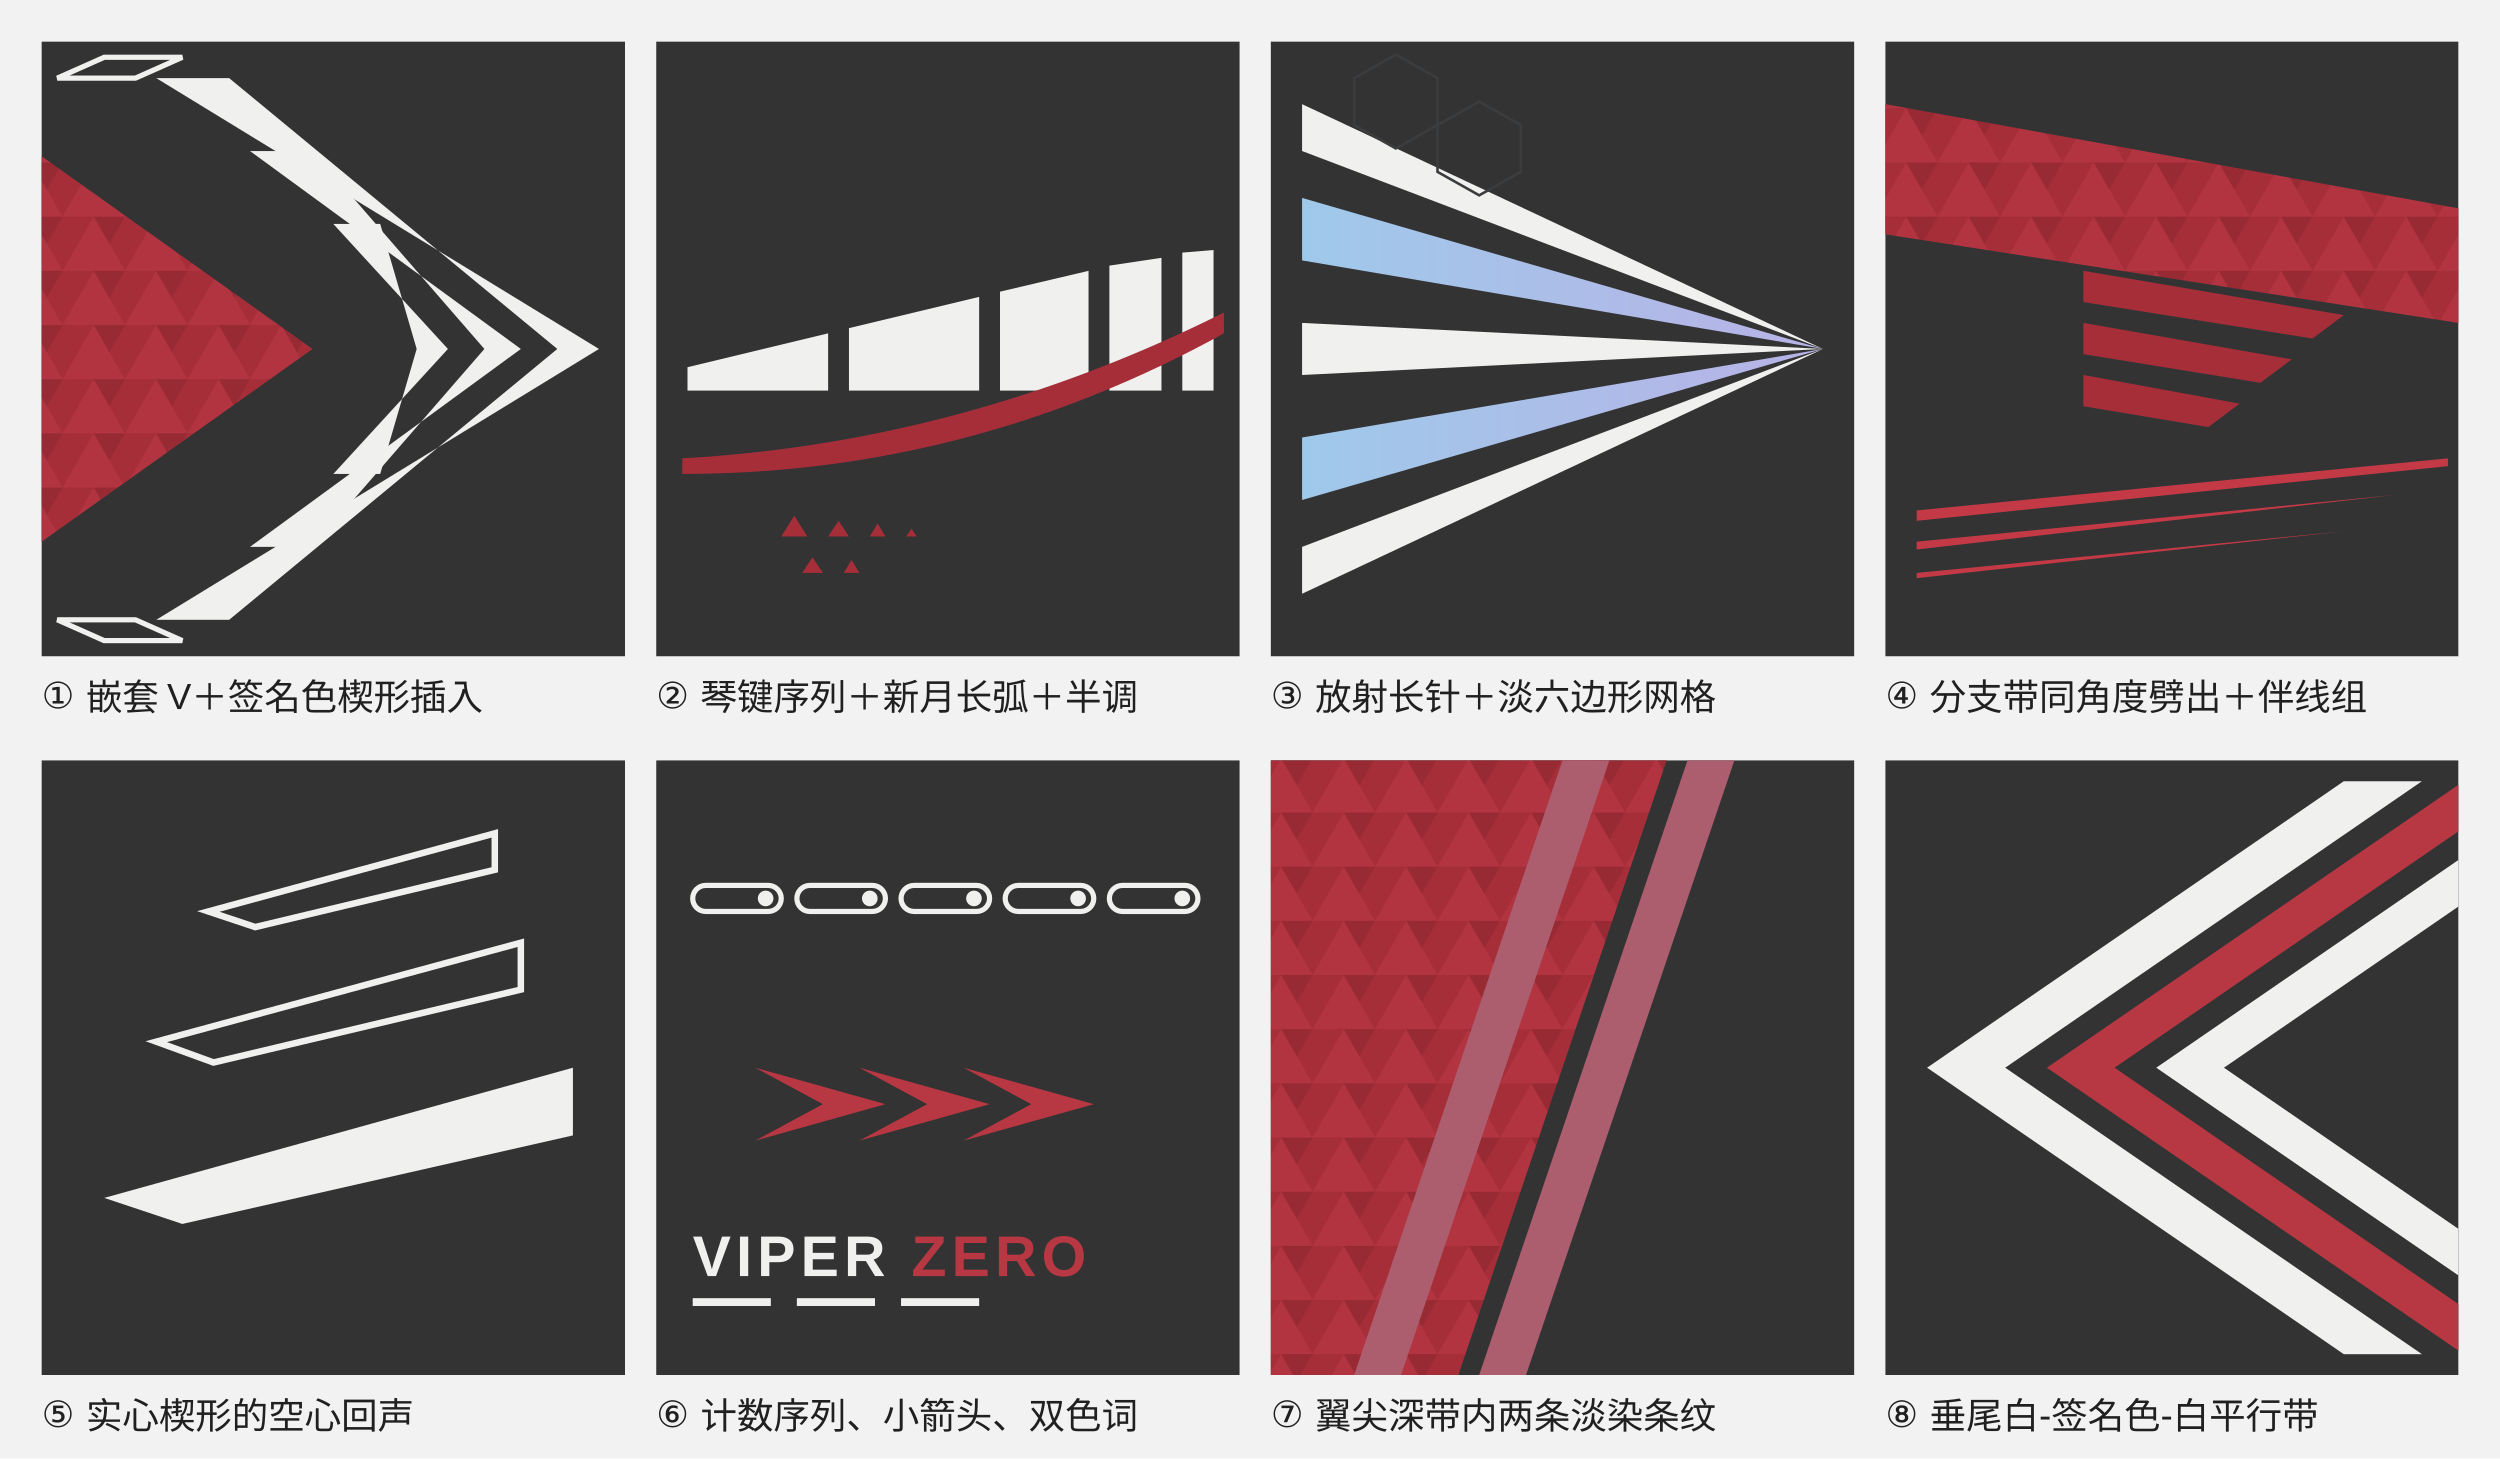
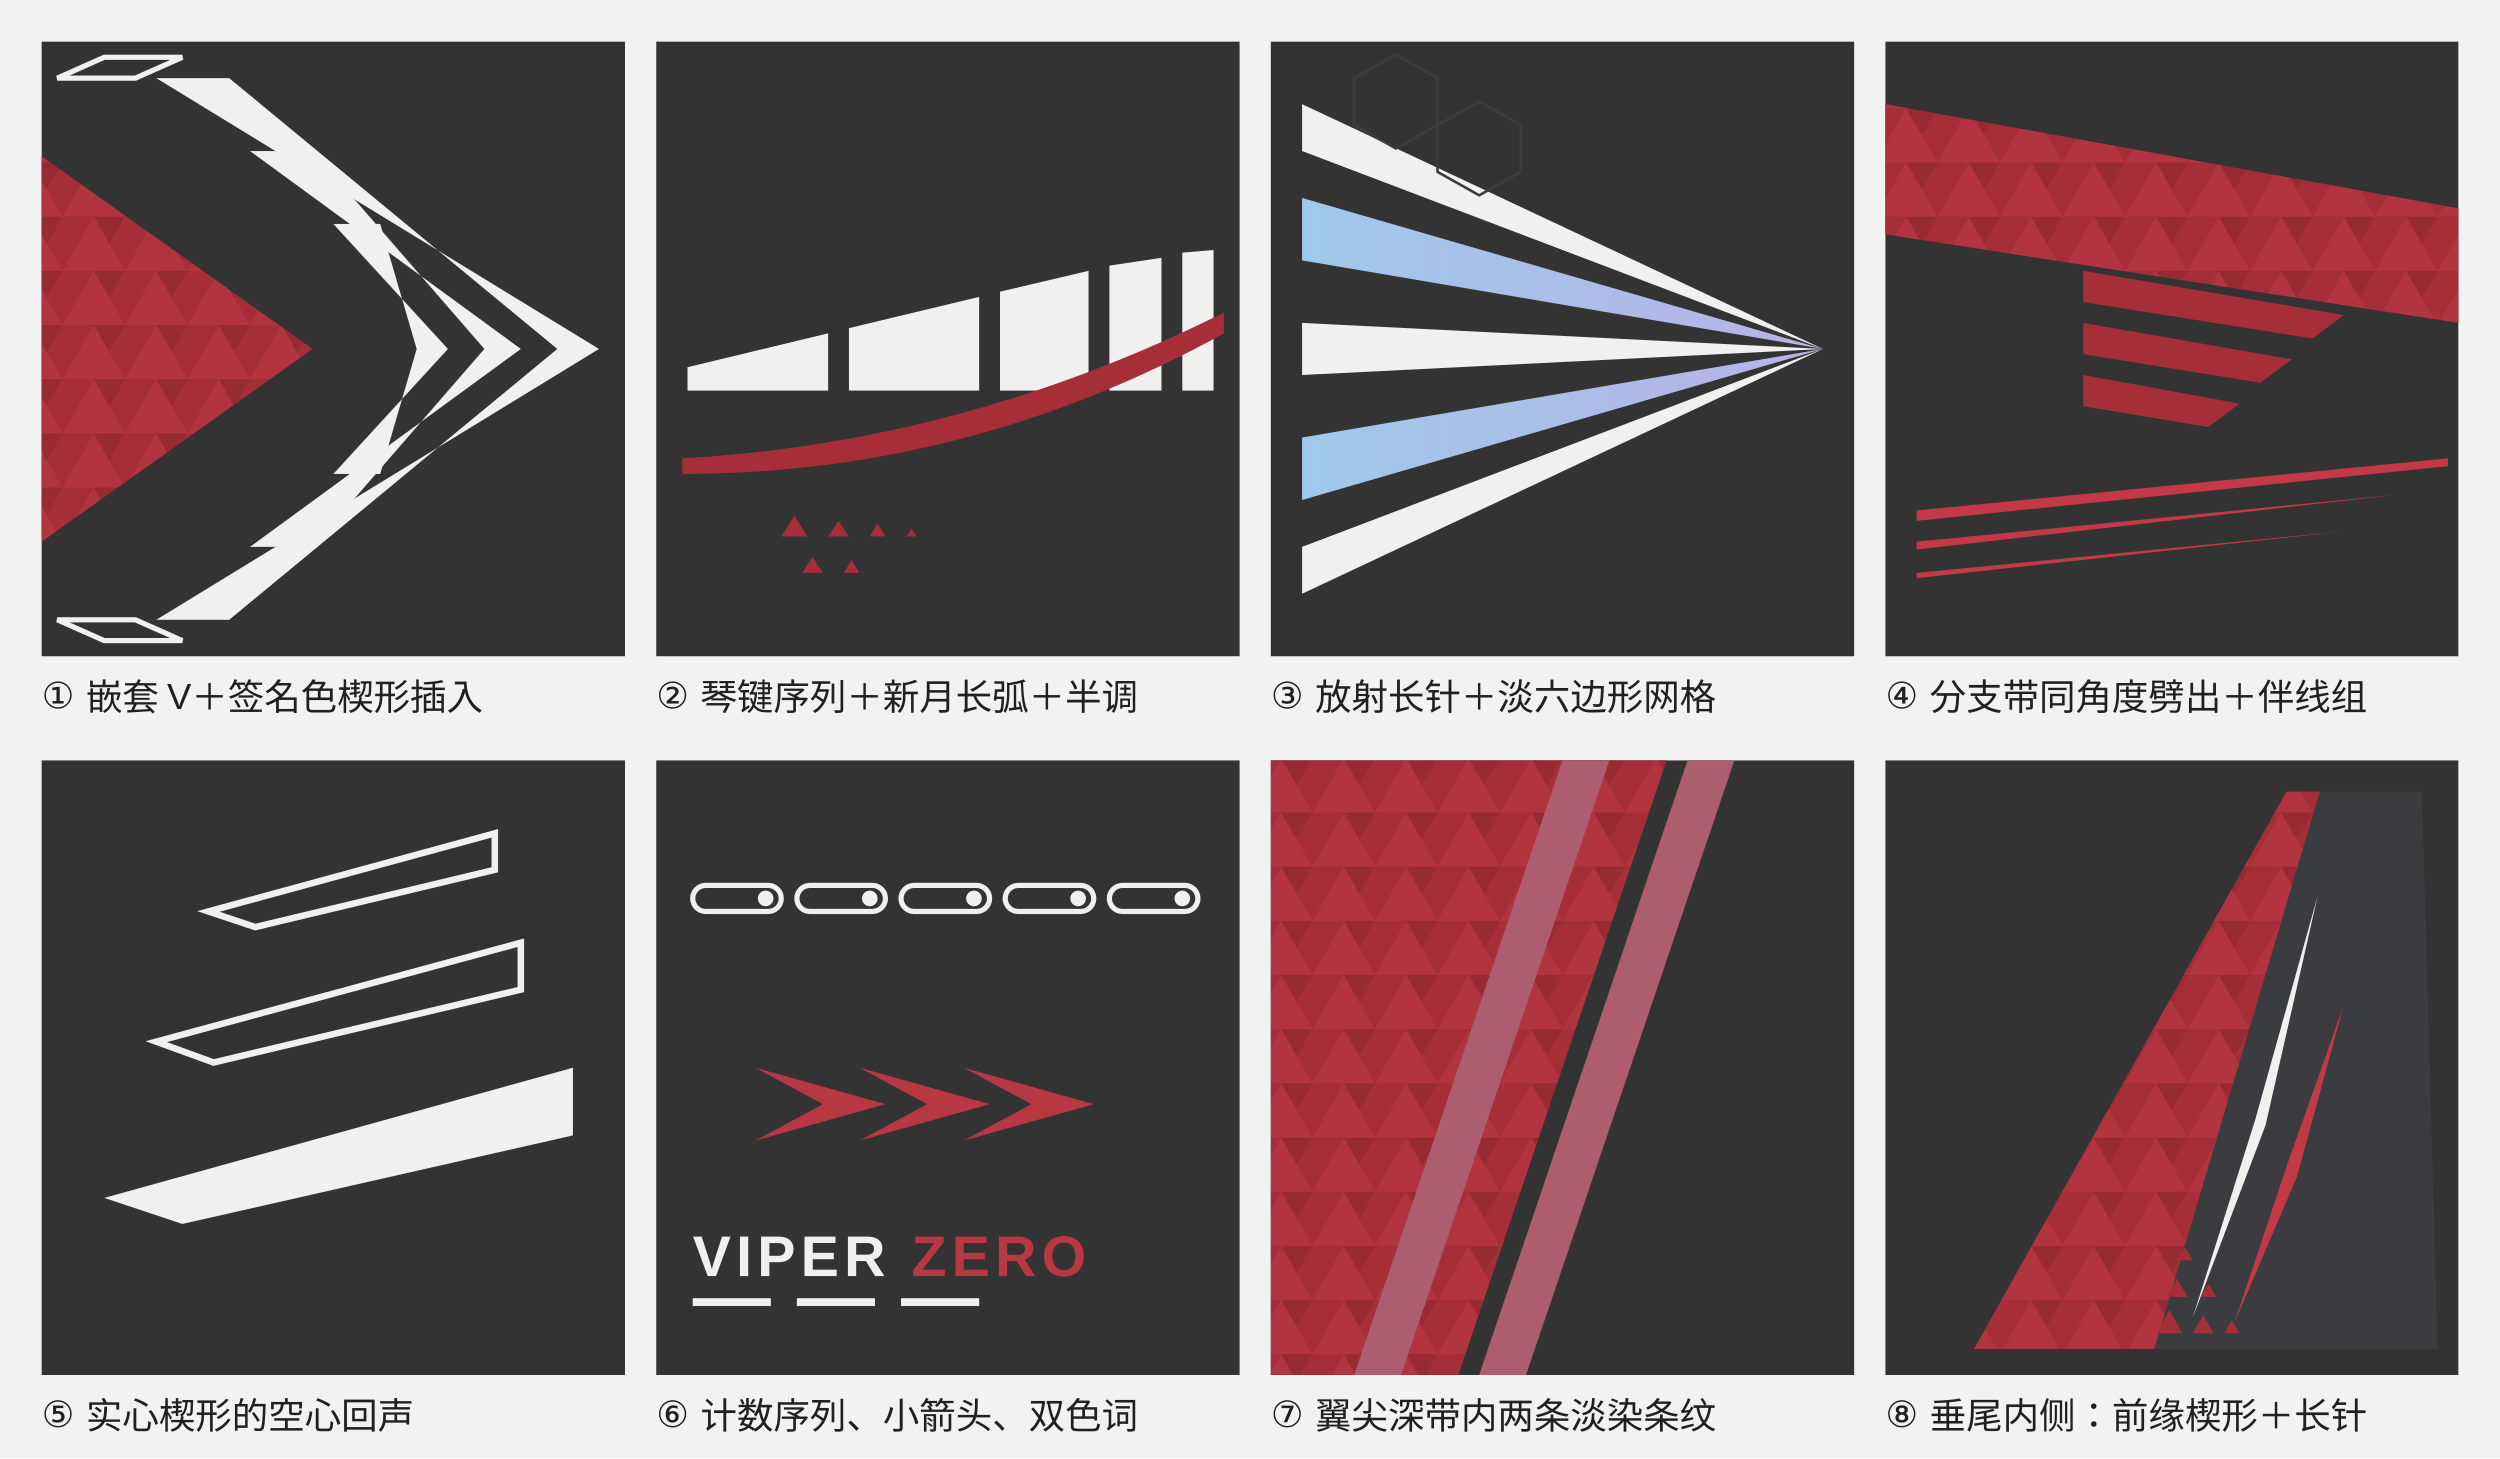
<svg xmlns="http://www.w3.org/2000/svg" viewBox="0 0 960 560" font-family="Microsoft YaHei, Arial, sans-serif">
  <defs>
    <pattern id="tri" width="24" height="20.8" patternUnits="userSpaceOnUse">
      <rect width="24" height="20.8" fill="#a52e39" />
      <polygon points="0,20.8 12,0 24,20.8" fill="#b23440" />
      <polygon points="12,0 24,0 18,10.4" fill="#982a34" />
    </pattern>
    <linearGradient id="needle" x1="0" y1="0" x2="1" y2="0">
      <stop offset="0" stop-color="#9fc9ea" />
      <stop offset="1" stop-color="#b8b2e6" />
    </linearGradient>
  </defs>
  <rect width="960" height="560" fill="#f2f2f2" />
  <g fill="#333334">
    <rect x="16" y="16" width="224" height="236" />
    <rect x="252" y="16" width="224" height="236" />
    <rect x="488" y="16" width="224" height="236" />
    <rect x="724" y="16" width="220" height="236" />
    <rect x="16" y="292" width="224" height="236" />
    <rect x="252" y="292" width="224" height="236" />
    <rect x="488" y="292" width="224" height="236" />
    <rect x="724" y="292" width="220" height="236" />
  </g>
  <clipPath id="c1">
    <rect x="16" y="16" width="224" height="236" />
  </clipPath>
  <g clip-path="url(#c1)">
    <polygon points="16,60 120,134 16,208" fill="url(#tri)" />
    <g fill="#f0f0ee">
      <polygon points="230,134 60,30 88,30 214,134 88,238 60,238" />
      <polygon points="200,134 96,58 120,58 186,134 120,210 96,210" />
      <polygon points="172,134 128,86 146,86 160,134 146,182 128,182" />
    </g>
    <g fill="none" stroke="#f0f0ee" stroke-width="2">
      <polygon points="40,22 70,22 52,30 22,30" />
      <polygon points="40,246 70,246 52,238 22,238" />
    </g>
  </g>
  <clipPath id="c2">
    <rect x="252" y="16" width="224" height="236" />
  </clipPath>
  <g clip-path="url(#c2)" fill="#f0f0ee">
    <polygon points="264,150 318,150 318,128 264,141" />
    <polygon points="326,150 376,150 376,114 326,126" />
    <polygon points="384,150 418,150 418,104 384,112" />
    <polygon points="426,150 446,150 446,99 426,102" />
    <polygon points="454,150 466,150 466,96 454,97" />
    <path d="M262,176 Q370,170 470,120 L470,128 Q372,182 262,182 Z" fill="#a52e39" />
    <g fill="#a52e39">
      <polygon points="300,206 310,206 305,198" />
      <polygon points="318,206 326,206 322,200" />
      <polygon points="334,206 340,206 337,201" />
      <polygon points="348,206 352,206 350,203" />
      <polygon points="308,220 316,220 312,214" />
      <polygon points="324,220 330,220 327,215" />
    </g>
  </g>
  <clipPath id="c3">
    <rect x="488" y="16" width="224" height="236" />
  </clipPath>
  <g clip-path="url(#c3)">
    <polygon points="700,134 500,40 500,58" fill="#f0f0ee" />
    <polygon points="700,134 500,76 500,100" fill="url(#needle)" />
    <polygon points="700,134 500,124 500,144" fill="#f0f0ee" />
    <polygon points="700,134 500,168 500,192" fill="url(#needle)" />
    <polygon points="700,134 500,210 500,228" fill="#f0f0ee" />
    <g fill="none" stroke="#3a3c3e" stroke-width="1">
      <polygon points="520,30 536,21 552,30 552,48 536,57 520,48" />
      <polygon points="552,48 568,39 584,48 584,66 568,75 552,66" />
    </g>
  </g>
  <clipPath id="c4">
    <rect x="724" y="16" width="220" height="236" />
  </clipPath>
  <g clip-path="url(#c4)">
    <polygon points="724,40 944,80 944,124 724,90" fill="url(#tri)" />
    <polygon points="800,104 900,121 888,130 800,116" fill="#a52e39" />
    <polygon points="800,124 880,138 868,147 800,136" fill="#a52e39" />
    <polygon points="800,144 860,155 848,164 800,156" fill="#a52e39" />
    <polygon points="736,196 940,176 940,179 736,200" fill="#c33a46" />
    <polygon points="736,208 920,190 736,211" fill="#c33a46" />
    <polygon points="736,220 900,204 736,222" fill="#c33a46" />
  </g>
  <clipPath id="c5">
    <rect x="16" y="292" width="224" height="236" />
  </clipPath>
  <g clip-path="url(#c5)">
    <polygon points="40,460 220,410 220,436 70,470" fill="#f0f0ee" />
    <g fill="none" stroke="#f0f0ee" stroke-width="2.5">
      <polygon points="60,400 200,362 200,380 82,408" />
      <polygon points="80,350 190,320 190,334 98,356" />
    </g>
  </g>
  <clipPath id="c6">
    <rect x="252" y="292" width="224" height="236" />
  </clipPath>
  <g clip-path="url(#c6)">
    <g fill="none" stroke="#f0f0ee" stroke-width="2">
      <rect x="266" y="340" width="34" height="10" rx="5" />
      <rect x="306" y="340" width="34" height="10" rx="5" />
      <rect x="346" y="340" width="34" height="10" rx="5" />
      <rect x="386" y="340" width="34" height="10" rx="5" />
      <rect x="426" y="340" width="34" height="10" rx="5" />
    </g>
    <g fill="#f0f0ee">
      <circle cx="294" cy="345" r="3" />
      <circle cx="334" cy="345" r="3" />
      <circle cx="374" cy="345" r="3" />
      <circle cx="414" cy="345" r="3" />
      <circle cx="454" cy="345" r="3" />
    </g>
    <g fill="#b73742">
      <polygon points="290,410 340,424 290,438 316,424" />
      <polygon points="330,410 380,424 330,438 356,424" />
      <polygon points="370,410 420,424 370,438 396,424" />
    </g>
    <text x="266" y="490" font-size="22" font-weight="bold" fill="#f0f0ee" letter-spacing="2">VIPER</text>
    <text x="350" y="490" font-size="22" font-weight="bold" fill="#b73742" letter-spacing="2">ZERO</text>
    <path d="M266,500 h30 m10,0 h30 m10,0 h30" stroke="#f0f0ee" stroke-width="3" />
  </g>
  <clipPath id="c7">
    <polygon points="488,292 712,292 712,528 488,528" />
  </clipPath>
  <g clip-path="url(#c7)">
    <polygon points="488,292 640,292 560,528 488,528" fill="url(#tri)" />
    <polygon points="600,292 618,292 538,528 520,528" fill="#ac5e6e" />
    <polygon points="648,292 666,292 586,528 568,528" fill="#ac5e6e" />
  </g>
  <clipPath id="c8">
-     <rect x="724" y="292" width="220" height="236" />
+     <polygon points="758,518 878,304 930,304 936,518" />
  </clipPath>
+   <polygon points="758,518 878,304 930,304 936,518" fill="#3a3c40" />
  <g clip-path="url(#c8)">
-     <polygon points="740,410 900,300 930,300 770,410 930,520 900,520" fill="#f0f0ee" />
-     <polygon points="786,410 946,300 972,300 812,410 972,520 946,520" fill="#b73742" />
-     <polygon points="828,410 988,300 1014,300 854,410 1014,520 988,520" fill="#f0f0ee" />
+     <polygon points="748,522 878,298 892,300 826,522" fill="url(#tri)" />
+     <polygon points="842,506 866,430 890,344 870,432" fill="#f0f0ee" />
+     <polygon points="858,508 878,448 900,386 882,452" fill="#c33a46" />
+     <g fill="#a52e39">
+       <polygon points="828,512 838,512 833,503" />
+       <polygon points="842,512 850,512 846,505" />
+       <polygon points="854,512 860,512 857,507" />
+       <polygon points="832,498 840,498 836,491" />
+       <polygon points="845,498 851,498 848,493" />
+       <polygon points="836,484 842,484 839,479" />
+     </g>
  </g>
  <g font-size="14" fill="#202020">
    <text x="16" y="272">① 嵌套 V＋签名色楔形插入</text>
    <text x="252" y="272">② 琴键序列＋新月长弧＋半调</text>
    <text x="488" y="272">③ 放射长针＋淡六边形网格</text>
    <text x="724" y="272">④ 分支带同角度劈出＋伴线组</text>
    <text x="16" y="548">⑤ 实心楔形的空心回声</text>
    <text x="252" y="548">⑥ 计数序列、小箭头、双色词</text>
    <text x="488" y="548">⑦ 翼尖深带内两条淡染条纹</text>
-     <text x="724" y="548">⑧ 垂尾白-签名色-白平行带</text>
+     <text x="724" y="548">⑧ 垂尾内侧：前缘楔形＋长针</text>
  </g>
</svg>
